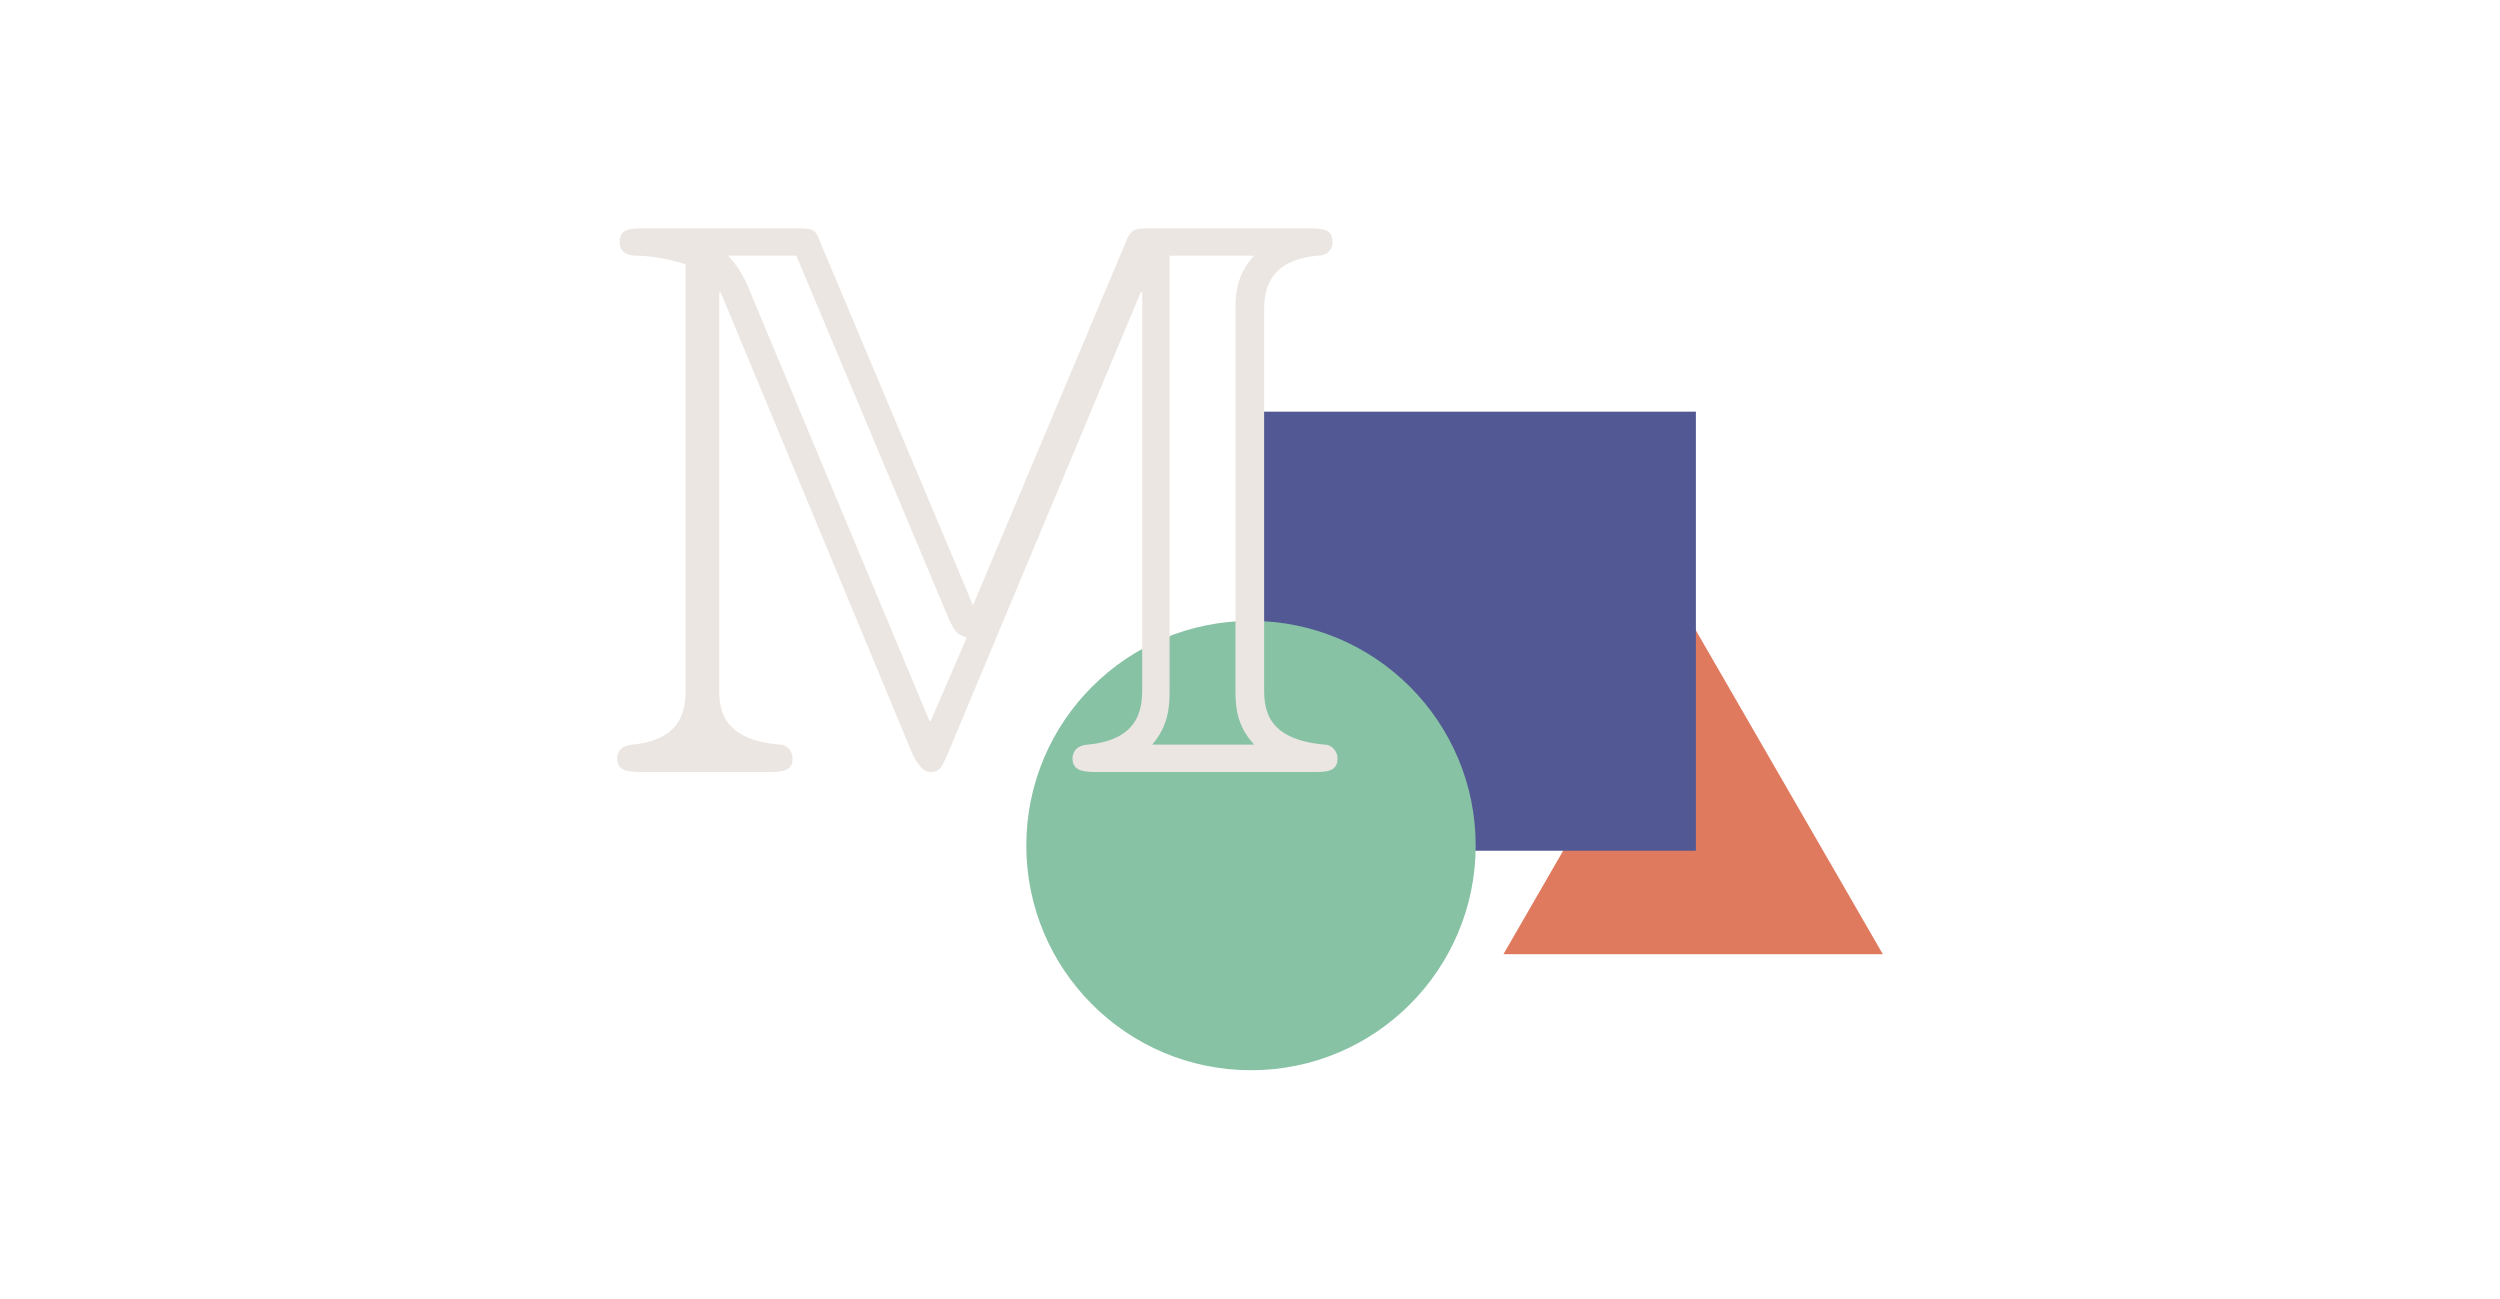
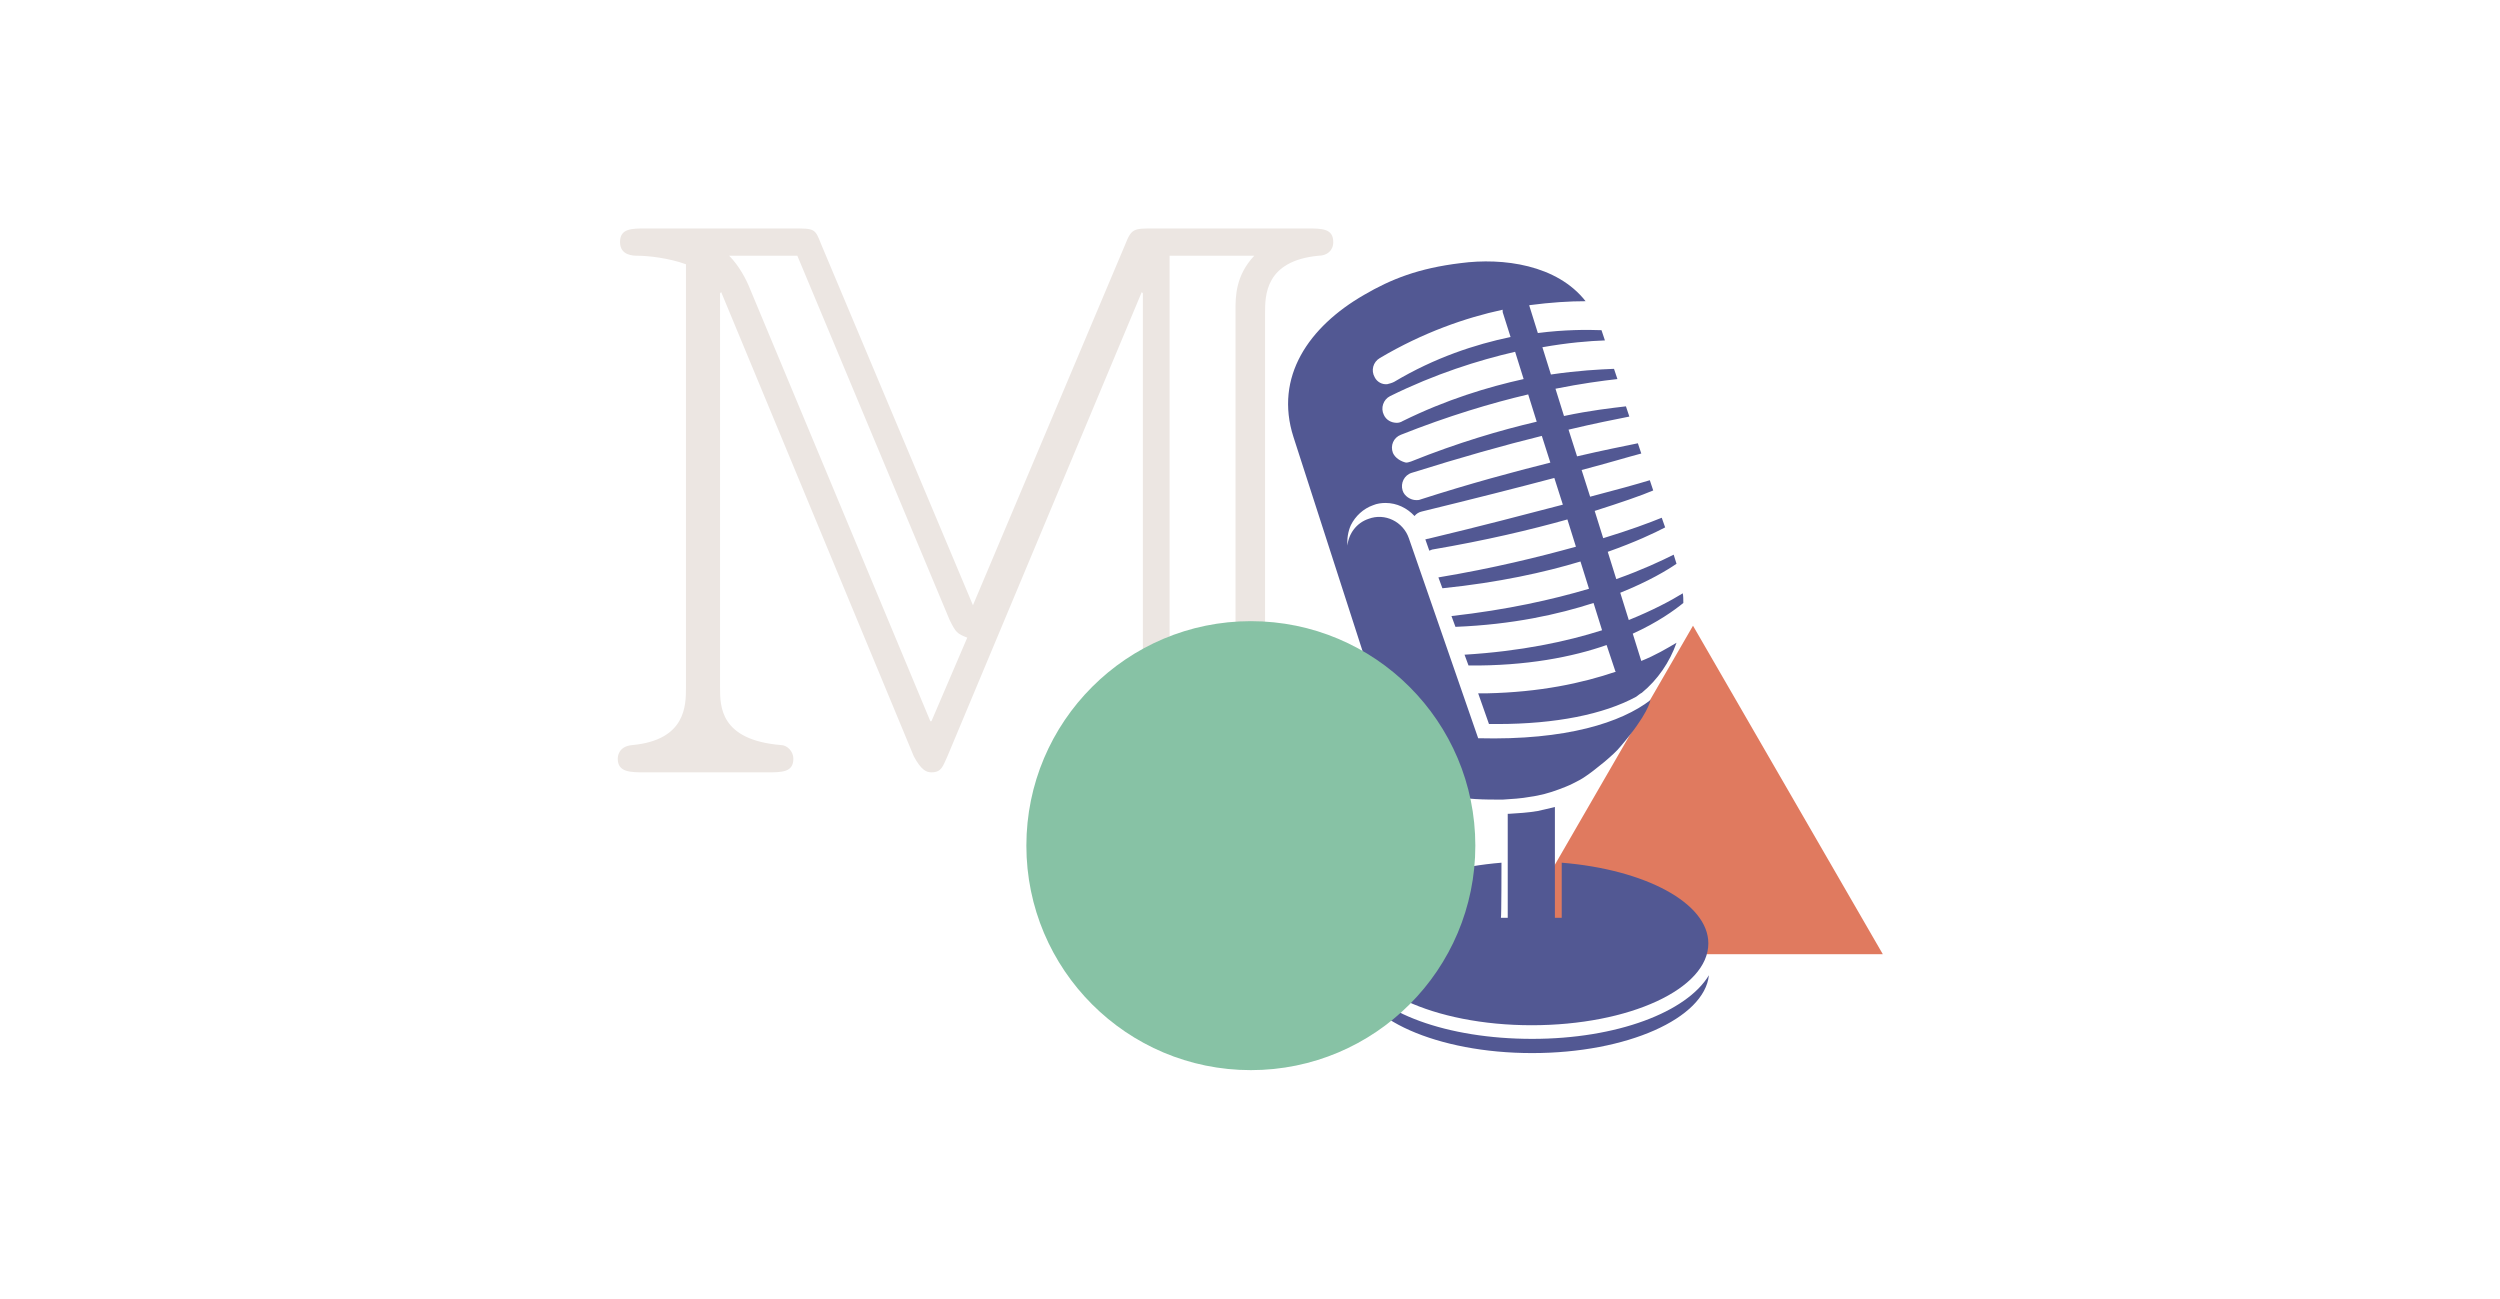
- <svg xmlns="http://www.w3.org/2000/svg" id="svg64" version="1.1" viewBox="0 0 155.194 80.61" height="80.61mm" width="155.194mm">
-   <defs id="defs58" />
-   <g transform="translate(-0.6440986,-9.588007)" id="layer1">
-     <g id="g86" transform="translate(-152.5631,14.33923)">
-       <path d="m 270.089,54.482 h -23.552 l 11.776,-20.397 z" id="path34" style="fill:#e07a5f;fill-opacity:1;stroke:none;stroke-width:0.382;stroke-miterlimit:4;stroke-dasharray:none;stroke-opacity:1" />
-       <rect y="20.804" x="231.228" height="27.256" width="27.256" id="rect36" style="fill:#525893;fill-opacity:1;stroke:none;stroke-width:0.548;stroke-miterlimit:4;stroke-dasharray:none;stroke-opacity:1" />
-       <circle r="13.948" cy="47.738" cx="230.866" id="circle38" style="fill:#87c2a5;fill-opacity:1;stroke:none;stroke-width:0.407;stroke-miterlimit:4;stroke-dasharray:none;stroke-opacity:1" />
-       <path style="fill:#ece6e2;fill-opacity:1;stroke:none;stroke-width:4.943" d="m 213.608,32.823 -9.422,-22.397 c -0.386,-1.004 -0.386,-1.004 -1.776,-1.004 h -9.113 c -0.927,0 -1.622,0 -1.622,0.85 0,0.85 0.85,0.85 1.081,0.85 0.618,0 1.931,0.154 3.012,0.541 v 26.258 c 0,1.081 0,3.244 -3.321,3.553 -0.927,0.077 -0.927,0.772 -0.927,0.85 0,0.85 0.772,0.85 1.699,0.85 h 7.569 c 0.927,0 1.622,0 1.622,-0.85 0,-0.463 -0.386,-0.85 -0.772,-0.85 -3.784,-0.309 -3.784,-2.394 -3.784,-3.553 v -24.482 l 0.077,-0.077 11.971,28.807 c 0.463,0.85 0.772,1.004 1.081,1.004 0.618,0 0.695,-0.386 1.004,-1.004 l 12.048,-28.807 0.077,0.077 v 24.482 c 0,1.081 0,3.244 -3.398,3.553 -0.927,0.077 -0.927,0.772 -0.927,0.85 0,0.85 0.772,0.85 1.699,0.85 h 13.129 c 0.927,0 1.622,0 1.622,-0.85 0,-0.463 -0.386,-0.85 -0.772,-0.85 -3.784,-0.309 -3.784,-2.394 -3.784,-3.553 v -23.246 c 0,-1.081 0,-3.244 3.321,-3.553 0.541,0 0.927,-0.309 0.927,-0.85 0,-0.85 -0.695,-0.85 -1.622,-0.85 h -9.499 c -1.236,0 -1.39,0 -1.776,1.004 z m -1.467,0.927 c 0.386,0.772 0.463,0.85 1.081,1.081 l -2.24,5.174 h -0.077 l -11.198,-26.799 c -0.232,-0.618 -0.695,-1.467 -1.313,-2.085 h 4.248 z m 13.67,-22.628 h 5.252 c -1.159,1.236 -1.159,2.549 -1.159,3.398 v 23.555 c 0,0.85 0,2.162 1.159,3.398 h -6.333 c 1.081,-1.236 1.081,-2.549 1.081,-3.398 z" id="path1500" />
+ <svg xmlns="http://www.w3.org/2000/svg" version="1.1" id="svg64" x="0px" y="0px" viewBox="0 0 439.9 228.5" style="enable-background:new 0 0 439.9 228.5;" xml:space="preserve">
+   <style type="text/css">
+ 	.st0{fill:#E07A5F;}
+ 	.st1{fill:#ECE6E2;}
+ 	.st2{fill:#525893;}
+ 	.st3{fill:#87C2A5;}
+ </style>
+   <g>
+     <path id="path34" class="st0" d="M331.3,167.9h-66.8l33.4-57.8L331.3,167.9z" />
+     <path id="path1500" class="st1" d="M171.2,106.5L144.5,43c-1.1-2.8-1.1-2.8-5-2.8h-25.8   c-2.6,0-4.6,0-4.6,2.4c0,2.4,2.4,2.4,3.1,2.4c1.8,0,5.5,0.4,8.5,1.5V121c0,3.1,0,9.2-9.4,10.1c-2.6,0.2-2.6,2.2-2.6,2.4   c0,2.4,2.2,2.4,4.8,2.4h21.5c2.6,0,4.6,0,4.6-2.4c0-1.3-1.1-2.4-2.2-2.4c-10.7-0.9-10.7-6.8-10.7-10.1V51.6l0.2-0.2l33.9,81.7   c1.3,2.4,2.2,2.8,3.1,2.8c1.8,0,2-1.1,2.8-2.8l34.2-81.7l0.2,0.2V121c0,3.1,0,9.2-9.6,10.1c-2.6,0.2-2.6,2.2-2.6,2.4   c0,2.4,2.2,2.4,4.8,2.4h37.2c2.6,0,4.6,0,4.6-2.4c0-1.3-1.1-2.4-2.2-2.4c-10.7-0.9-10.7-6.8-10.7-10.1V55.1c0-3.1,0-9.2,9.4-10.1   c1.5,0,2.6-0.9,2.6-2.4c0-2.4-2-2.4-4.6-2.4H203c-3.5,0-3.9,0-5,2.8L171.2,106.5z M167.1,109.1c1.1,2.2,1.3,2.4,3.1,3.1l-6.3,14.7   h-0.2l-31.7-76c-0.7-1.8-2-4.2-3.7-5.9h12L167.1,109.1z M205.8,45h14.9c-3.3,3.5-3.3,7.2-3.3,9.6v66.8c0,2.4,0,6.1,3.3,9.6h-18   c3.1-3.5,3.1-7.2,3.1-9.6V45z" />
+     <g>
+       <path class="st2" d="M238.5,171.6c0.8,7.6,14.4,13.7,31.1,13.7c16.7,0,30.3-6.1,31.1-13.7c-3.9,6.5-16.2,11.2-31.1,11.2    C254.6,182.8,242.3,178.2,238.5,171.6z" />
+       <path class="st2" d="M264.2,151.8c-14.6,1.2-25.8,7.1-25.8,14.2c0,7.9,13.9,14.4,31.1,14.4c17.2,0,31.1-6.4,31.1-14.4    c0-7.1-11.1-13-25.8-14.2v9.7h-1.2v-19.5c-0.1,0-0.3,0.1-0.4,0.1c-0.9,0.2-1.8,0.4-2.6,0.6c-1.7,0.3-3.5,0.4-5.1,0.5    c-0.1,0-0.1,0-0.2,0v18.3h-1.2C264.2,161.4,264.2,151.8,264.2,151.8L264.2,151.8z" />
+       <path class="st2" d="M240,51.9c-9.7,5.6-15.8,14.4-12.4,25l13.2,40.9c1.3,4,3.7,7.2,6.8,9.6l1,2.8l2.1,6.2l1.1,3.1l3.1,0.6    c1.6,0.2,3.1,0.4,4.7,0.5c1.6,0.1,3.2,0.1,4.8,0.1c1.6-0.1,3.3-0.2,4.9-0.5c0.8-0.1,1.7-0.3,2.5-0.5c0.8-0.2,1.7-0.5,2.5-0.8    c0.8-0.3,1.6-0.6,2.4-1c0.8-0.4,1.6-0.8,2.3-1.3c1.5-1,5-3.8,6.1-5.2c4.9-5.7,5.3-8.1,5.3-8.2c-5.1,3.9-14.7,7.1-30.3,6.7    l-12.2-35.2c-1-2.9-4.2-4.5-7.1-3.4c-2.1,0.7-3.5,2.6-3.7,4.7c-0.1-1.2,0.1-2.5,0.6-3.6c0.8-1.6,2.2-2.9,3.9-3.5    c0.7-0.3,1.5-0.4,2.2-0.4c2,0,3.8,0.9,5.1,2.3c0.3-0.4,0.8-0.7,1.3-0.8c9-2.2,16.9-4.2,23.3-5.9l1.5,4.7c-6.5,1.7-14.5,3.8-23.7,6    c-0.2,0-0.3,0.1-0.5,0.1l0.7,2c0.2-0.1,0.3-0.1,0.5-0.2c9.4-1.6,17.4-3.5,23.8-5.3l1.5,4.8c-6.5,1.8-14.6,3.8-24.2,5.4l0.7,1.9    c0,0,0.1,0,0.1,0c9.8-1,17.9-2.8,24.2-4.7l1.5,4.8c-6.4,1.9-14.4,3.7-24.2,4.8l0.7,1.9c10.1-0.4,18.1-2.2,24.3-4.2l1.5,4.8    c-6.3,2-14.3,3.7-24.2,4.3l0.7,1.9c10.2,0.1,18.3-1.5,24.3-3.6l1.5,4.5c0,0.1,0.1,0.1,0.1,0.2c-5.9,2-13.3,3.6-22.7,3.8    c-0.5,0-1,0-1.5,0l1.9,5.4c0.5,0,1,0,1.5,0c10.2,0,18.7-1.7,24.4-4.8c0.3-0.2,0.6-0.5,1-0.7c2.8-2.3,4.9-5.4,6.1-8.8    c-1.7,1-3.7,2.2-6.2,3.2l-1.5-4.8c4.4-2,7.3-4.1,8.9-5.4c0-0.6,0-1.2-0.1-1.7c-2.1,1.3-5.3,3-9.5,4.7l-1.5-4.8c5-2,8.3-4,9.9-5.1    l-0.5-1.6c-2.2,1.1-5.6,2.7-10.1,4.3l-1.5-4.8c4.8-1.7,8.2-3.3,10.1-4.3l-0.6-1.7c-2.2,0.9-5.7,2.2-10.3,3.6l-1.5-4.8    c4.7-1.5,8.2-2.7,10.3-3.6l-0.6-1.8c-2.3,0.7-5.9,1.7-10.5,2.9l-1.5-4.7c4.6-1.2,8.2-2.3,10.5-2.9l-0.6-1.8    c-2.4,0.5-6,1.2-10.7,2.3l-1.5-4.7c4.6-1.1,8.2-1.8,10.7-2.3l-0.6-1.8c-2.5,0.3-6.2,0.7-10.9,1.7l-1.5-4.8    c4.5-0.9,8.2-1.4,10.9-1.7l-0.6-1.8c-2.5,0.1-6.4,0.3-11.1,1l-1.5-4.8c4.5-0.8,8.2-1.1,11-1.2l-0.2-0.6c-0.1-0.4-0.3-0.8-0.4-1.2    c-2.6-0.1-6.5-0.1-11.2,0.5l-1.5-4.8c0,0,0,0,0-0.1c3.8-0.5,7.1-0.7,9.9-0.7c-5-6.4-14.5-7.7-22-6.7    C249.6,47.2,244.8,49.1,240,51.9L240,51.9z M246.8,86.3c-0.4-1.3,0.3-2.7,1.6-3.1c8.6-2.7,16.4-4.9,22.9-6.5l1.5,4.7    c-6.4,1.6-14.2,3.7-22.9,6.5c-0.2,0.1-0.5,0.1-0.7,0.1C248.2,88,247.1,87.3,246.8,86.3L246.8,86.3z M245.1,79.7    c-0.5-1.3,0.1-2.7,1.4-3.2c8.3-3.3,16-5.6,22.4-7.1l1.5,4.8c-6.4,1.5-13.9,3.7-22.1,7c-0.3,0.1-0.6,0.2-0.9,0.2    C246.5,81.2,245.5,80.6,245.1,79.7L245.1,79.7z M243.5,73c-0.6-1.2-0.1-2.7,1.1-3.3c7.9-3.9,15.5-6.3,22-7.8l1.5,4.8    c-6.3,1.4-13.6,3.6-21.3,7.4c-0.3,0.2-0.7,0.3-1,0.3C244.8,74.4,243.9,73.9,243.5,73L243.5,73z M241.9,66.4    c-0.7-1.2-0.3-2.7,0.9-3.4c7.6-4.5,15.1-7.1,21.6-8.5c0,0.2,0,0.5,0.1,0.7l1.3,4.1c-6.2,1.3-13.3,3.6-20.5,7.9    c-0.4,0.2-0.8,0.3-1.2,0.4C243.2,67.7,242.3,67.2,241.9,66.4L241.9,66.4z" />
    </g>
+     <circle id="circle38" class="st3" cx="220.1" cy="148.8" r="39.5" />
  </g>
</svg>
